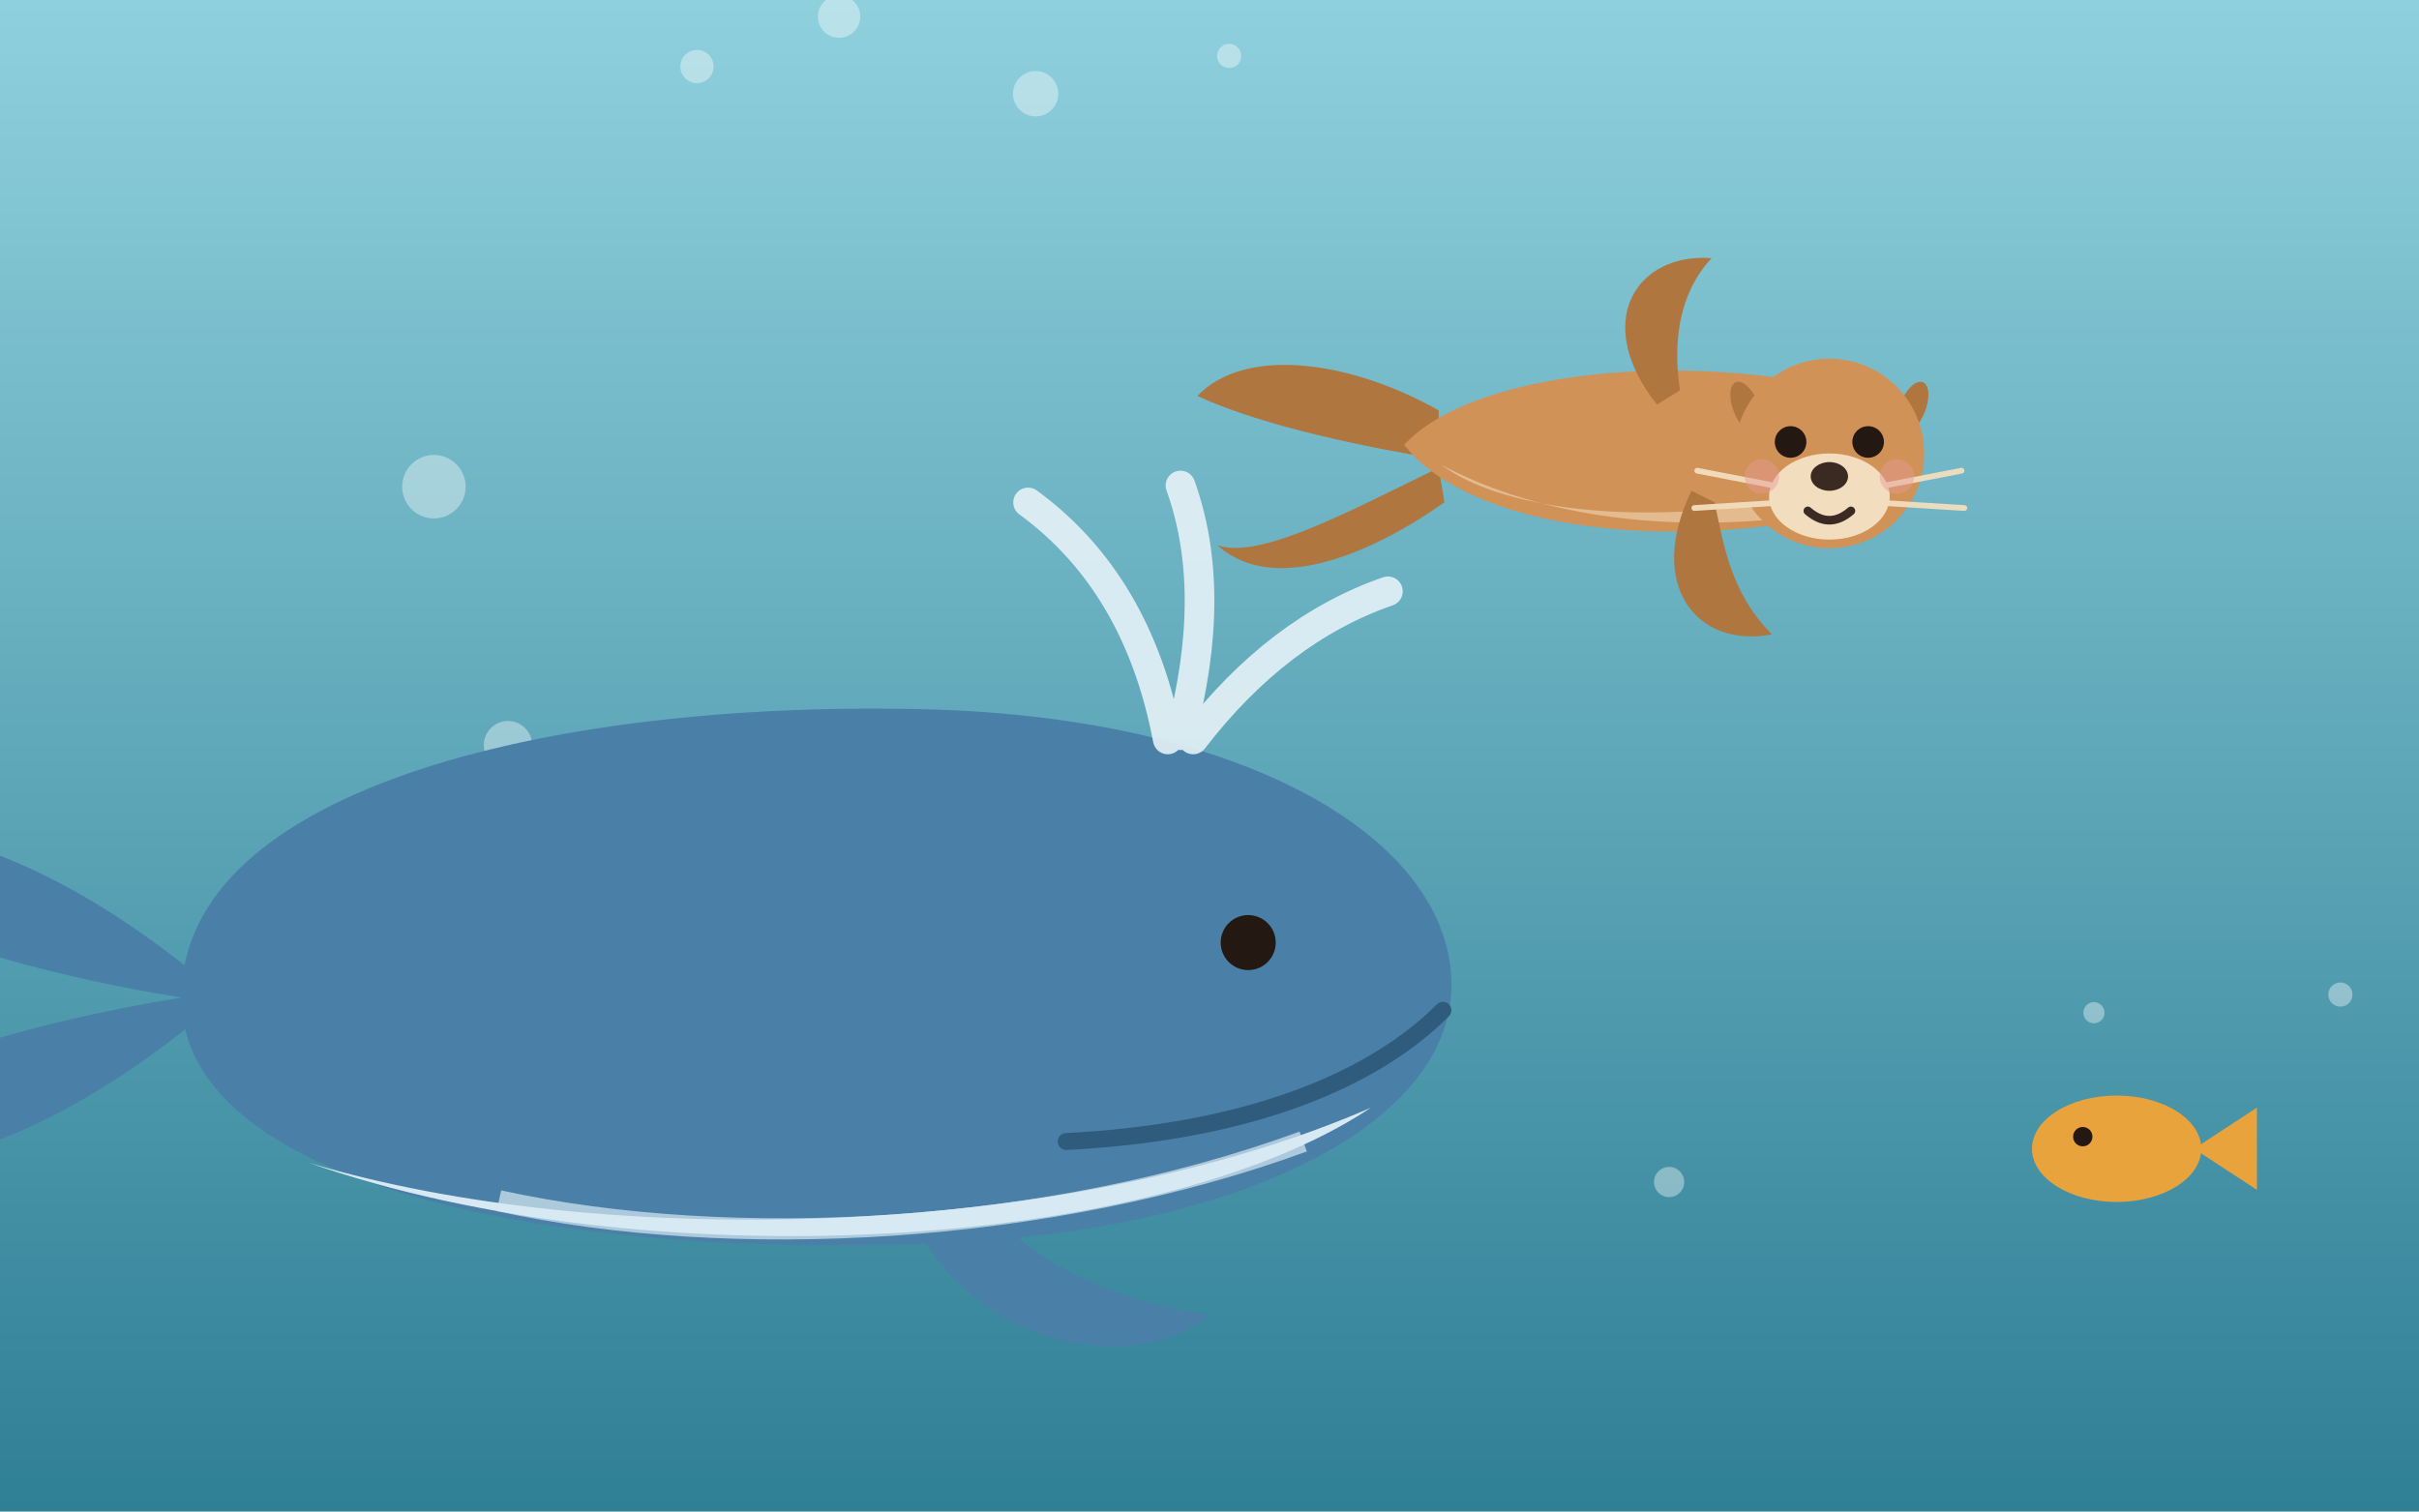
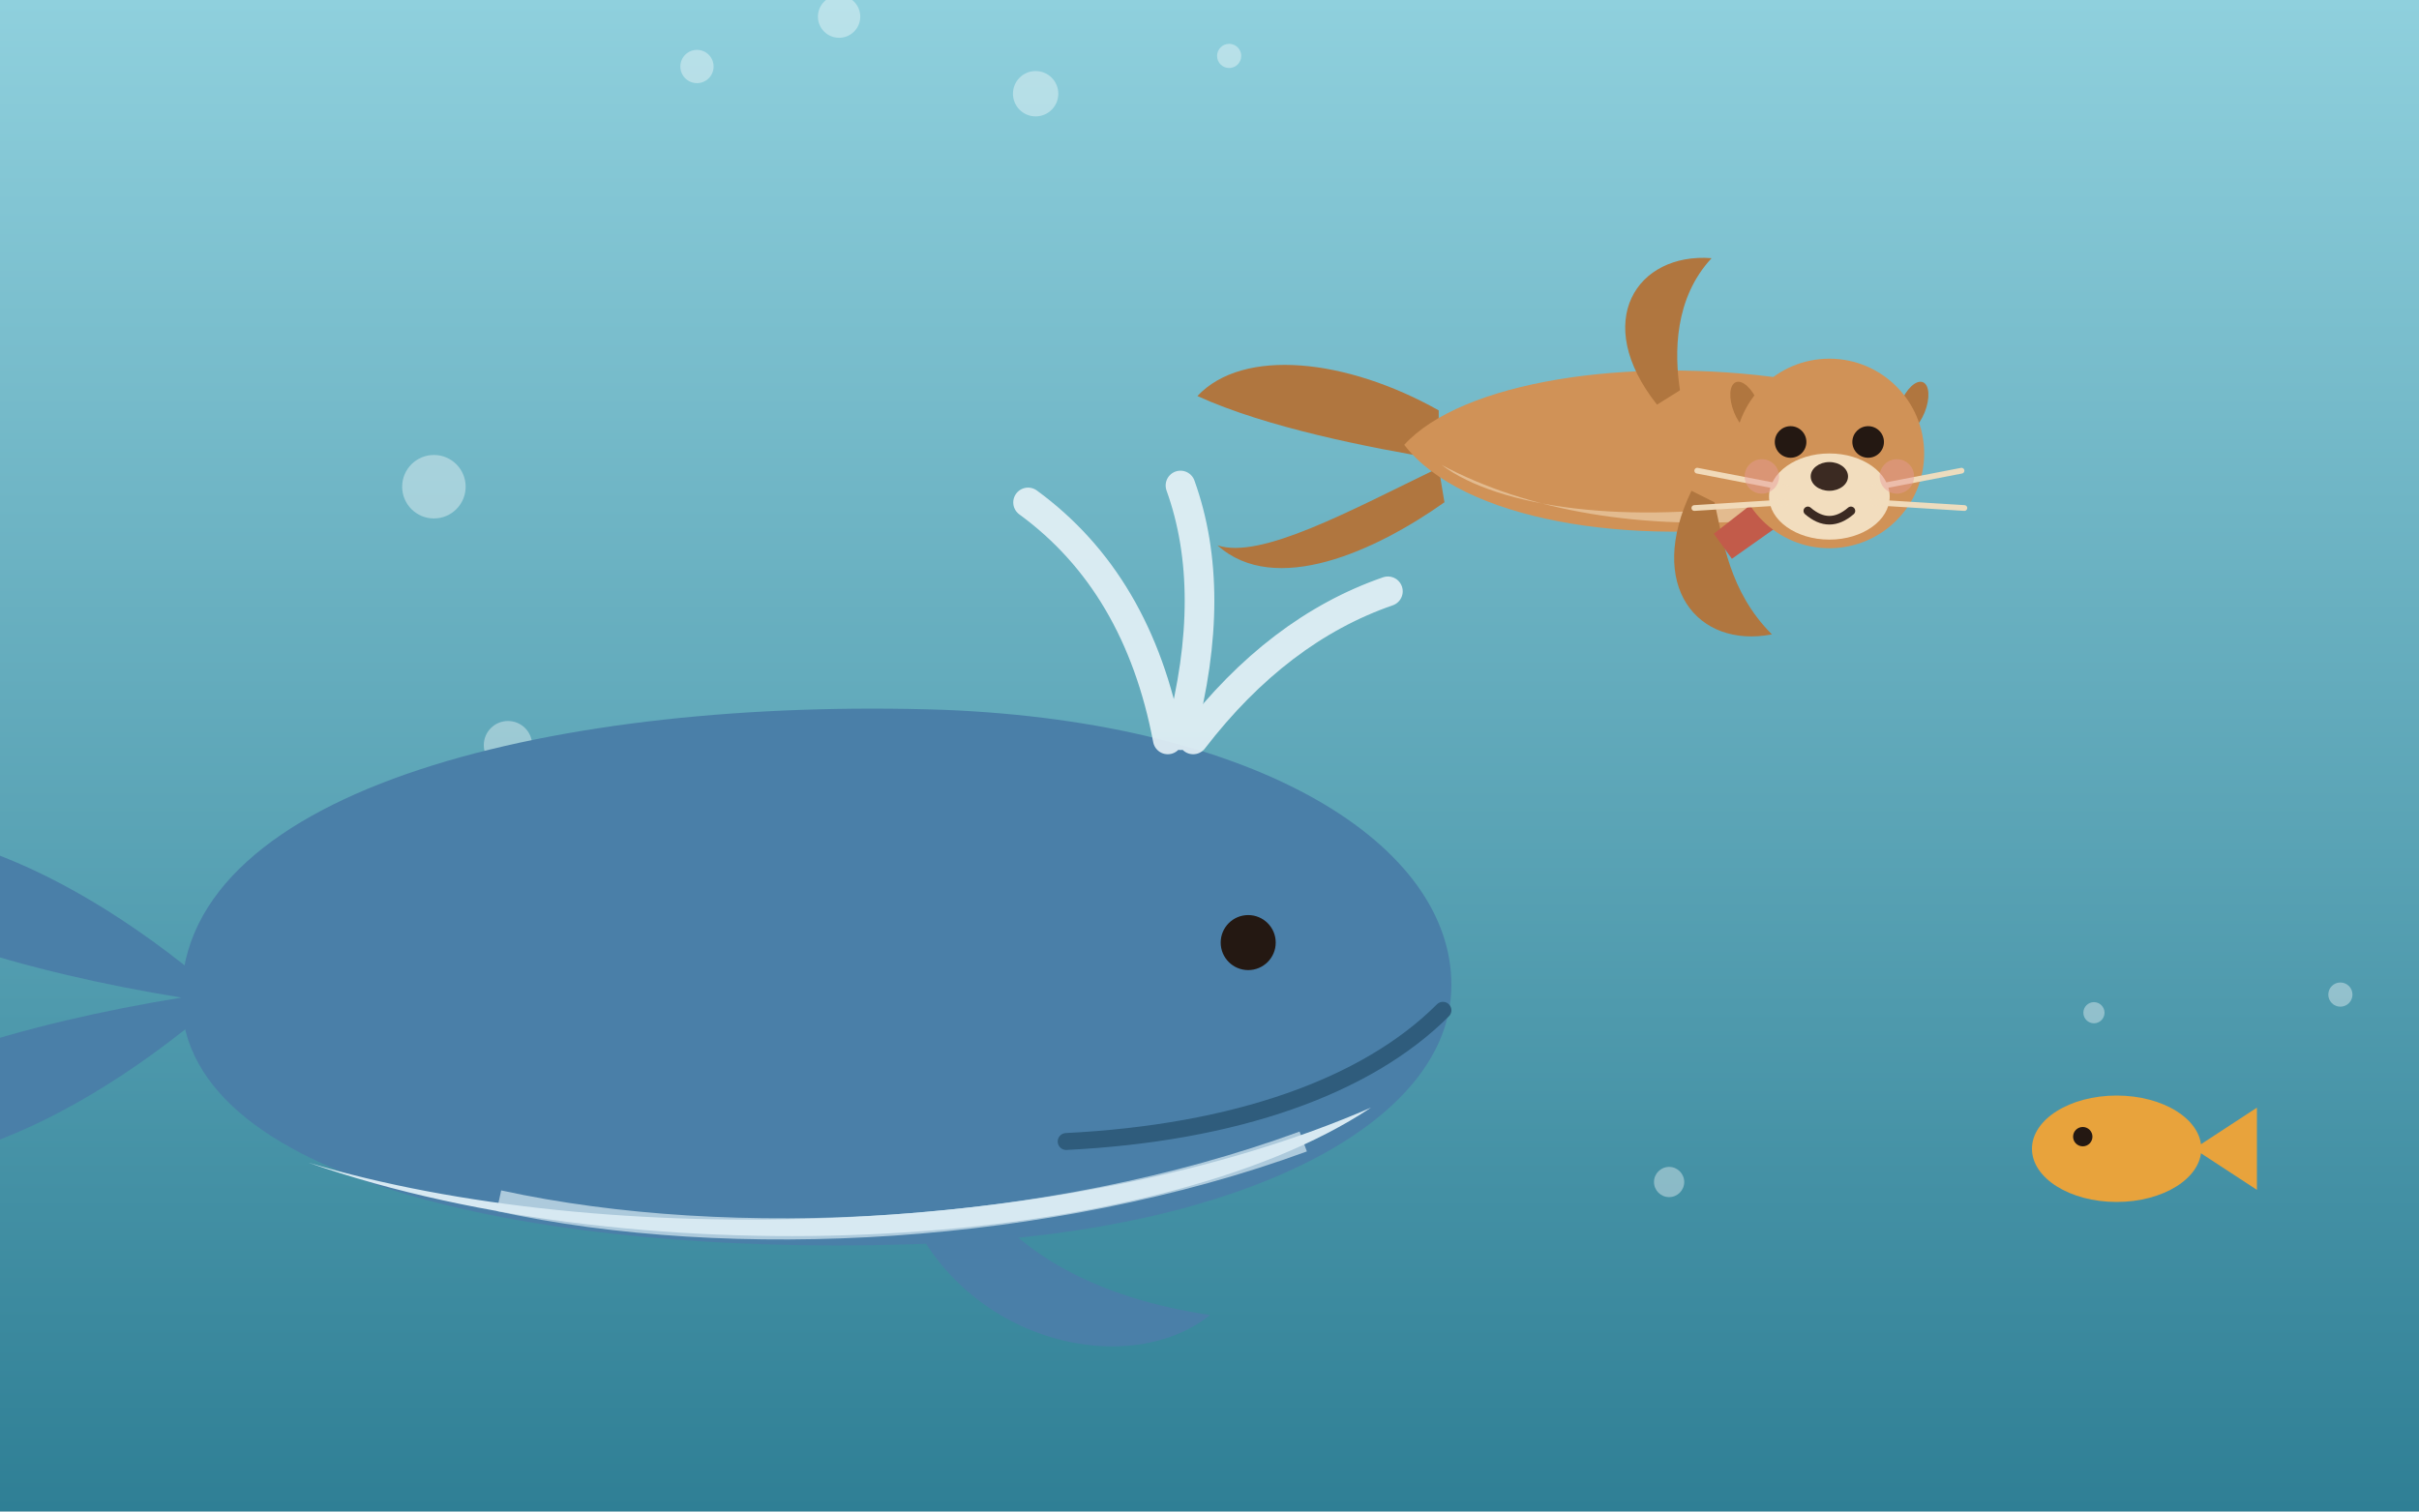
<svg xmlns="http://www.w3.org/2000/svg" viewBox="0 0 1600 1000" role="img">
  <defs>
    <linearGradient id="sky" x1="0" y1="0" x2="0" y2="1">
      <stop offset="0" stop-color="#8fd0dd" />
      <stop offset="1" stop-color="#2f7f95" />
    </linearGradient>
    <radialGradient id="glow" cx="0.5" cy="0.5" r="0.5">
      <stop offset="0" stop-color="#ffe9b0" stop-opacity=".8" />
      <stop offset="1" stop-color="#ffe9b0" stop-opacity="0" />
    </radialGradient>
  </defs>
  <rect width="1600" height="1000" fill="url(#sky)" />
  <g fill="#ffffff" opacity=".38">
    <circle cx="813" cy="37" r="8" />
    <circle cx="1104" cy="782" r="10" />
    <circle cx="580" cy="598" r="8" />
    <circle cx="1548" cy="658" r="8" />
    <circle cx="555" cy="11" r="14" />
    <circle cx="287" cy="322" r="21" />
    <circle cx="461" cy="44" r="11" />
    <circle cx="336" cy="493" r="16" />
    <circle cx="868" cy="738" r="10" />
    <circle cx="1385" cy="670" r="7" />
    <circle cx="685" cy="62" r="15" />
    <circle cx="1073" cy="296" r="11" />
  </g>
  <g transform="translate(540 660) scale(1.4)">
    <path d="M-292 -10 C-370 -74, -448 -96, -486 -66 C-448 -34, -374 -12, -300 0            C-374 12, -448 34, -486 66 C-448 96, -370 74, -292 10 Z" fill="#4a7fa8" />
    <path d="M-300 0 C-300 -100, -120 -142, 60 -136 C210 -130, 300 -72, 300 -6            C300 60, 200 110, 60 116 C-120 124, -300 90, -300 0 Z" fill="#4a7fa8" />
    <path d="M40 92 C64 162, 146 182, 186 150 C132 142, 92 120, 72 86 Z" fill="#4a7fa8" />
    <path d="M-240 78 C-100 120, 120 114, 262 52 C160 120, -80 134, -240 78 Z" fill="#d7e9f2" />
    <path d="M-150 96 C-40 120, 110 112, 230 68" stroke="#d7e9f2" stroke-width="10" fill="none" opacity=".7" />
    <path d="M118 68 C198 64, 260 42, 296 6" stroke="#2f5c7c" stroke-width="8" fill="none" stroke-linecap="round" />
    <circle cx="204" cy="-26" r="13" fill="#241812" />
    <g stroke="#e6f2f7" stroke-width="14" stroke-linecap="round" fill="none" opacity=".9">
      <path d="M166 -122 q-14 -74 -66 -112" />
      <path d="M172 -124 q18 -68 0 -118" />
      <path d="M178 -122 q40 -52 92 -70" />
    </g>
  </g>
  <g transform="translate(1210 300) scale(0.95 0.95)">
    <path d="M-272 -30 C-336 -66, -408 -74, -440 -40 C-392 -18, -320 -4, -272 4 Z" fill="#b0763f" />
    <path d="M-272 10 C-334 40, -396 74, -426 64 C-386 100, -316 68, -268 34 Z" fill="#b0763f" />
    <path d="M-30 -52 C-140 -68, -256 -50, -296 -6 C-256 46, -140 66, -26 48 Z" fill="#d09257" />
    <path d="M-40 34 C-140 50, -230 38, -270 8 C-210 40, -130 54, -40 46 Z" fill="#f2ddbe" opacity=".55" />
    <path d="M-96 26 C-128 92, -92 136, -40 126 C-70 96, -74 60, -80 34 Z" fill="#b0763f" />
    <path d="M-120 -34 C-166 -92, -134 -140, -82 -136 C-108 -108, -108 -70, -104 -44 Z" fill="#b0763f" />
+     <g transform="rotate(-14 -46 4)">
+       <path d="M-30 -44 C-58 -34, -60 44, -34 56 C-8 46, -8 -32, -30 -44 Z" fill="#c25b4a" />
+       <path d="M-56 30 L-92 46 L-84 66 L-48 52 Z" fill="#c25b4a" />
+       <circle cx="-46" cy="34" r="13" fill="#a8412f" />
+     </g>
    <ellipse cx="-58" cy="-32" rx="9" ry="19" transform="rotate(-22 -58 -32)" fill="#b0763f" />
    <ellipse cx="58" cy="-32" rx="9" ry="19" transform="rotate(22 58 -32)" fill="#b0763f" />
    <circle cx="0" cy="0" r="66" fill="#d09257" />
    <ellipse cx="0" cy="30" rx="42" ry="30" fill="#f2ddbe" />
    <g stroke="#f2ddbe" stroke-width="4" stroke-linecap="round" opacity=".95">
      <path d="M-30 24 L-92 12" />
      <path d="M-30 34 L-94 38" />
      <path d="M30 24 L92 12" />
      <path d="M30 34 L94 38" />
    </g>
    <ellipse cx="0" cy="16" rx="13" ry="10" fill="#3b2a22" />
    <path d="M-15 40 q15 13 30 0" stroke="#3b2a22" stroke-width="6" fill="none" stroke-linecap="round" />
    <circle cx="-27" cy="-8" r="11" fill="#241812" />
    <circle cx="27" cy="-8" r="11" fill="#241812" />
    <circle cx="-47" cy="16" r="12" fill="#e79a9a" opacity=".45" />
    <circle cx="47" cy="16" r="12" fill="#e79a9a" opacity=".45" />
  </g>
  <g transform="translate(1400 760) scale(0.8)">
    <ellipse cx="0" cy="0" rx="70" ry="44" fill="#e8a33c" />
    <path d="M64 0 l52 -34 l0 68 Z" fill="#e8a33c" />
    <circle cx="-28" cy="-10" r="8" fill="#241812" />
  </g>
</svg>
